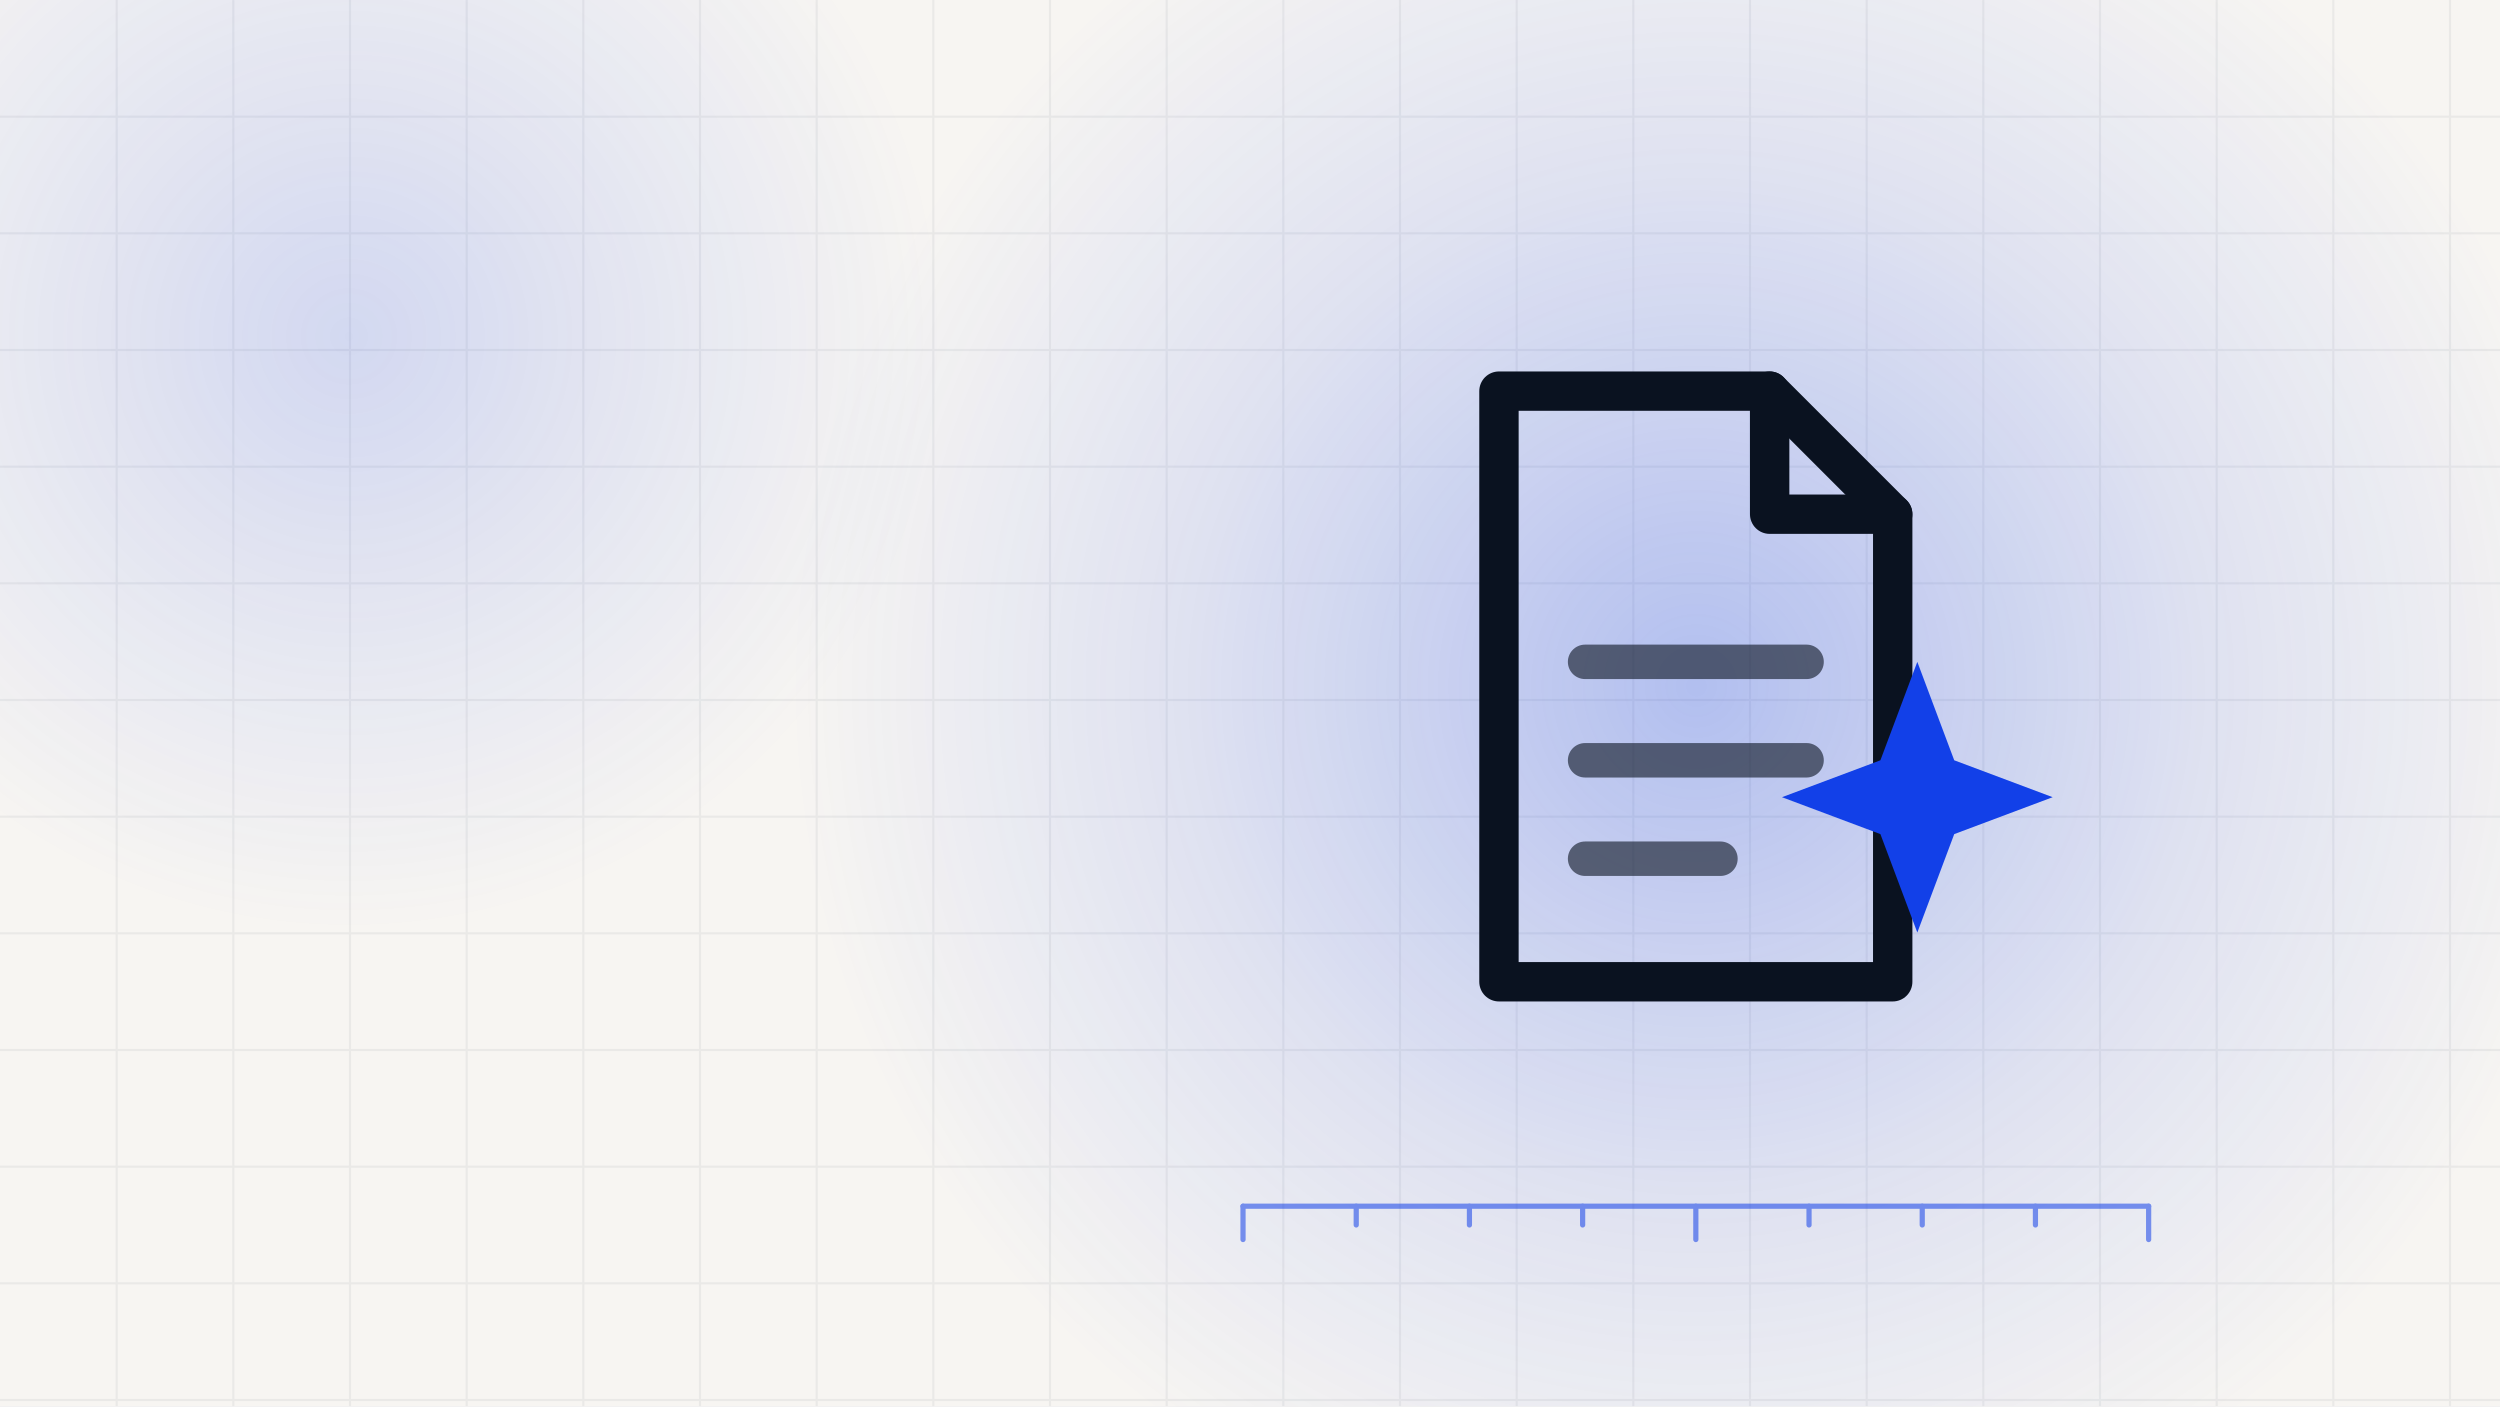
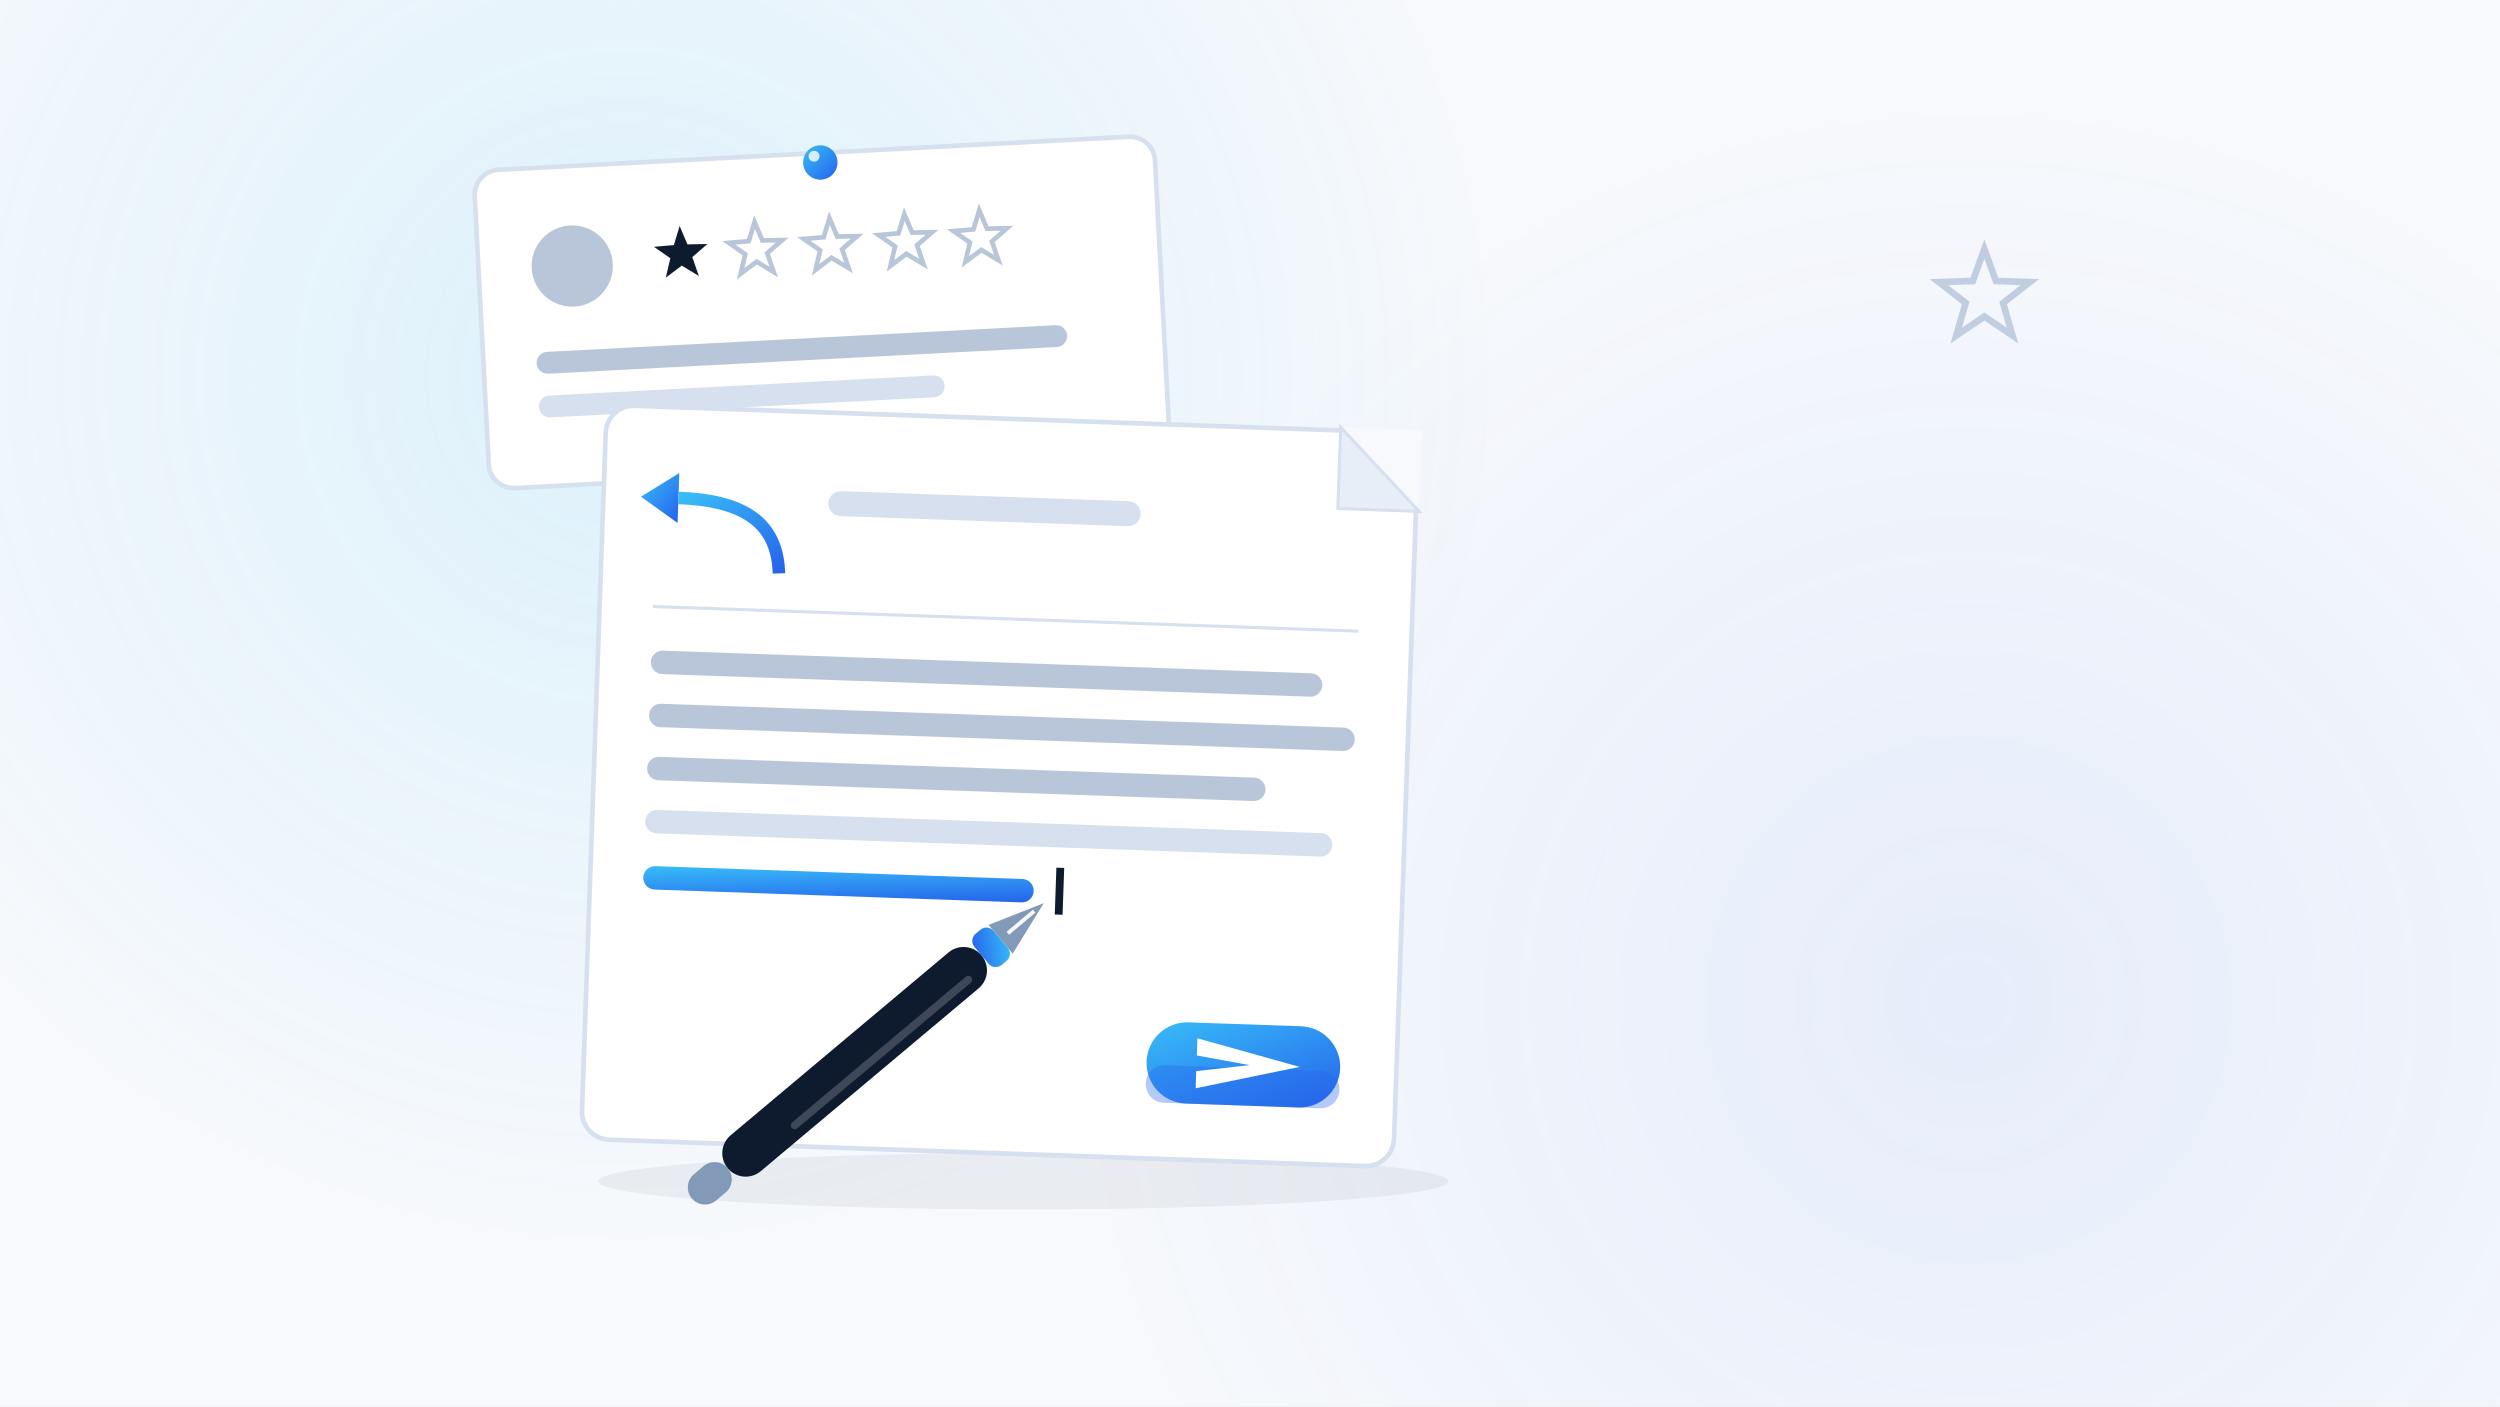
- <svg xmlns="http://www.w3.org/2000/svg" width="1200" height="675" viewBox="0 0 1200 675" role="img">
+ <svg xmlns="http://www.w3.org/2000/svg" viewBox="0 0 1600 900" width="1200" height="675">
  <defs>
-     <clipPath id="c">
-       <rect width="1200" height="675" />
-     </clipPath>
-     <radialGradient id="f" cx="50%" cy="50%" r="50%">
-       <stop offset="0%" stop-color="#1240E8" stop-opacity="0.30" />
-       <stop offset="55%" stop-color="#1240E8" stop-opacity="0.11" />
-       <stop offset="100%" stop-color="#1240E8" stop-opacity="0" />
+     <radialGradient id="w1" cx="400" cy="240" r="560" gradientUnits="userSpaceOnUse">
+       <stop offset="0" stop-color="#38bdf8" stop-opacity="0.14" />
+       <stop offset="1" stop-color="#38bdf8" stop-opacity="0" />
    </radialGradient>
-     <radialGradient id="e" cx="50%" cy="50%" r="50%">
-       <stop offset="0%" stop-color="#1240E8" stop-opacity="0.16" />
-       <stop offset="100%" stop-color="#1240E8" stop-opacity="0" />
+     <radialGradient id="w2" cx="1260" cy="640" r="580" gradientUnits="userSpaceOnUse">
+       <stop offset="0" stop-color="#2563eb" stop-opacity="0.08" />
+       <stop offset="1" stop-color="#2563eb" stop-opacity="0" />
    </radialGradient>
+     <linearGradient id="g" x1="0" y1="0" x2="1" y2="1">
+       <stop offset="0" stop-color="#38bdf8" />
+       <stop offset="1" stop-color="#2563eb" />
+     </linearGradient>
+     <path id="star" d="M0,-18 L4.35,-5.99 L17.12,-5.56 L7.04,2.29 L10.58,14.56 L0,7.4 L-10.58,14.56 L-7.04,2.29 L-17.12,-5.56 L-4.35,-5.99 Z" />
  </defs>
-   <g clip-path="url(#c)">
-     <rect width="1200" height="675" fill="#F7F5F2" />
-     <g stroke="#0A1220" stroke-width="1" opacity="0.055">
-       <line x1="56" y1="0" x2="56" y2="675" />
-       <line x1="112" y1="0" x2="112" y2="675" />
-       <line x1="168" y1="0" x2="168" y2="675" />
-       <line x1="224" y1="0" x2="224" y2="675" />
-       <line x1="280" y1="0" x2="280" y2="675" />
-       <line x1="336" y1="0" x2="336" y2="675" />
-       <line x1="392" y1="0" x2="392" y2="675" />
-       <line x1="448" y1="0" x2="448" y2="675" />
-       <line x1="504" y1="0" x2="504" y2="675" />
-       <line x1="560" y1="0" x2="560" y2="675" />
-       <line x1="616" y1="0" x2="616" y2="675" />
-       <line x1="672" y1="0" x2="672" y2="675" />
-       <line x1="728" y1="0" x2="728" y2="675" />
-       <line x1="784" y1="0" x2="784" y2="675" />
-       <line x1="840" y1="0" x2="840" y2="675" />
-       <line x1="896" y1="0" x2="896" y2="675" />
-       <line x1="952" y1="0" x2="952" y2="675" />
-       <line x1="1008" y1="0" x2="1008" y2="675" />
-       <line x1="1064" y1="0" x2="1064" y2="675" />
-       <line x1="1120" y1="0" x2="1120" y2="675" />
-       <line x1="1176" y1="0" x2="1176" y2="675" />
-       <line x1="0" y1="56" x2="1200" y2="56" />
-       <line x1="0" y1="112" x2="1200" y2="112" />
-       <line x1="0" y1="168" x2="1200" y2="168" />
-       <line x1="0" y1="224" x2="1200" y2="224" />
-       <line x1="0" y1="280" x2="1200" y2="280" />
-       <line x1="0" y1="336" x2="1200" y2="336" />
-       <line x1="0" y1="392" x2="1200" y2="392" />
-       <line x1="0" y1="448" x2="1200" y2="448" />
-       <line x1="0" y1="504" x2="1200" y2="504" />
-       <line x1="0" y1="560" x2="1200" y2="560" />
-       <line x1="0" y1="616" x2="1200" y2="616" />
-       <line x1="0" y1="672" x2="1200" y2="672" />
-     </g>
-     <circle cx="168" cy="162" r="283.5" fill="url(#e)" />
-     <circle cx="814" cy="329.5" r="432" fill="url(#f)" />
-     <g stroke="#1240E8" stroke-width="2.5" opacity="0.55" stroke-linecap="round">
-       <line x1="596.65" y1="578.98" x2="596.65" y2="594.98" />
-       <line x1="650.987" y1="578.98" x2="650.987" y2="587.98" />
-       <line x1="705.325" y1="578.98" x2="705.325" y2="587.98" />
-       <line x1="759.662" y1="578.98" x2="759.662" y2="587.98" />
-       <line x1="814" y1="578.98" x2="814" y2="594.98" />
-       <line x1="868.337" y1="578.98" x2="868.337" y2="587.98" />
-       <line x1="922.675" y1="578.98" x2="922.675" y2="587.98" />
-       <line x1="977.013" y1="578.98" x2="977.013" y2="587.98" />
-       <line x1="1031.35" y1="578.98" x2="1031.35" y2="594.98" />
-       <line x1="596.65" y1="578.98" x2="1031.35" y2="578.98" />
-     </g>
-     <g transform="translate(625 140.5) scale(5.90625)">
-       <path d="M16 8 L38 8 L48 18 L48 56 L16 56 Z" fill="none" stroke="#0A1220" stroke-width="3.2" stroke-linecap="round" stroke-linejoin="round" />
-       <path d="M38 8 L38 18 L48 18" fill="none" stroke="#0A1220" stroke-width="3.2" stroke-linecap="round" stroke-linejoin="round" />
-       <path d="M23 30 L41 30 M23 38 L41 38 M23 46 L34 46" fill="none" stroke="#0A1220" stroke-width="2.8" stroke-linecap="round" stroke-linejoin="round" opacity="0.6" />
-       <path d="M50 30 L53 38 L61 41 L53 44 L50 52 L47 44 L39 41 L47 38 Z" fill="#1240E8" />
-     </g>
+   <rect width="1600" height="900" fill="#f7f9fc" />
+   <rect width="1600" height="900" fill="url(#w1)" />
+   <rect width="1600" height="900" fill="url(#w2)" />
+   <use href="#star" transform="translate(1270,190) scale(1.7)" fill="none" stroke="#b9c6da" stroke-width="2.5" opacity="0.85" />
+   <g transform="rotate(-3 525 200)">
+     <rect x="308" y="98" width="436" height="204" rx="16" fill="#ffffff" stroke="#d7e0ee" stroke-width="3" />
+     <circle cx="368" cy="162" r="26" fill="#b9c6da" />
+     <use href="#star" transform="translate(438,158)" fill="#0e1a2e" />
+     <use href="#star" transform="translate(486,158)" fill="none" stroke="#b9c6da" stroke-width="3" />
+     <use href="#star" transform="translate(534,158)" fill="none" stroke="#b9c6da" stroke-width="3" />
+     <use href="#star" transform="translate(582,158)" fill="none" stroke="#b9c6da" stroke-width="3" />
+     <use href="#star" transform="translate(630,158)" fill="none" stroke="#b9c6da" stroke-width="3" />
+     <rect x="342" y="216" width="340" height="14" rx="7" fill="#b9c6da" />
+     <rect x="342" y="244" width="260" height="14" rx="7" fill="#d7e0ee" />
+   </g>
+   <circle cx="525" cy="104" r="11" fill="url(#g)" />
+   <circle cx="521" cy="100" r="3.5" fill="#ffffff" opacity="0.8" />
+   <ellipse cx="655" cy="756" rx="272" ry="18" fill="#0e1a2e" opacity="0.06" />
+   <g transform="rotate(2 640 500)">
+     <rect x="380" y="268" width="520" height="470" rx="18" fill="#ffffff" stroke="#d7e0ee" stroke-width="3" />
+     <polygon points="850,266 902,266 902,318" fill="#f7f9fc" />
+     <polygon points="850,266 902,318 850,318" fill="#e8eef7" stroke="#d7e0ee" stroke-width="2" />
+     <polygon points="404,326 428,310 428,342" fill="url(#g)" />
+     <path d="M428,326 C476,326 492,344 494,372" fill="none" stroke="url(#g)" stroke-width="8" />
+     <rect x="524" y="318" width="200" height="16" rx="8" fill="#d7e0ee" />
+     <line x1="414" y1="396" x2="866" y2="396" stroke="#d7e0ee" stroke-width="2" />
+     <rect x="414" y="424" width="430" height="15" rx="7.5" fill="#b9c6da" />
+     <rect x="414" y="458" width="452" height="15" rx="7.5" fill="#b9c6da" />
+     <rect x="414" y="492" width="396" height="15" rx="7.5" fill="#b9c6da" />
+     <rect x="414" y="526" width="440" height="15" rx="7.5" fill="#d7e0ee" />
+     <rect x="414" y="562" width="250" height="15" rx="7.5" fill="url(#g)" />
+     <rect x="678" y="554" width="5" height="30" fill="#0e1a2e" />
+     <rect x="740" y="650" width="124" height="52" rx="26" fill="url(#g)" />
+     <rect x="740" y="678" width="124" height="24" rx="12" fill="#2563eb" opacity="0.35" />
+     <path d="M772,692 L838,676 L772,660 L772,671 L806,676 L772,681 Z" fill="#ffffff" />
+   </g>
+   <g transform="translate(668,578) rotate(140)">
+     <polygon points="0,0 36,-12 36,12" fill="#8299b8" />
+     <line x1="8" y1="0" x2="30" y2="0" stroke="#f7f9fc" stroke-width="2.5" />
+     <rect x="36" y="-13" width="16" height="26" rx="6" fill="url(#g)" />
+     <rect x="52" y="-15" width="212" height="30" rx="15" fill="#0e1a2e" />
+     <rect x="66" y="-9" width="150" height="5" rx="2.5" fill="#ffffff" opacity="0.2" />
+     <rect x="264" y="-11" width="30" height="22" rx="11" fill="#8299b8" />
  </g>
</svg>
